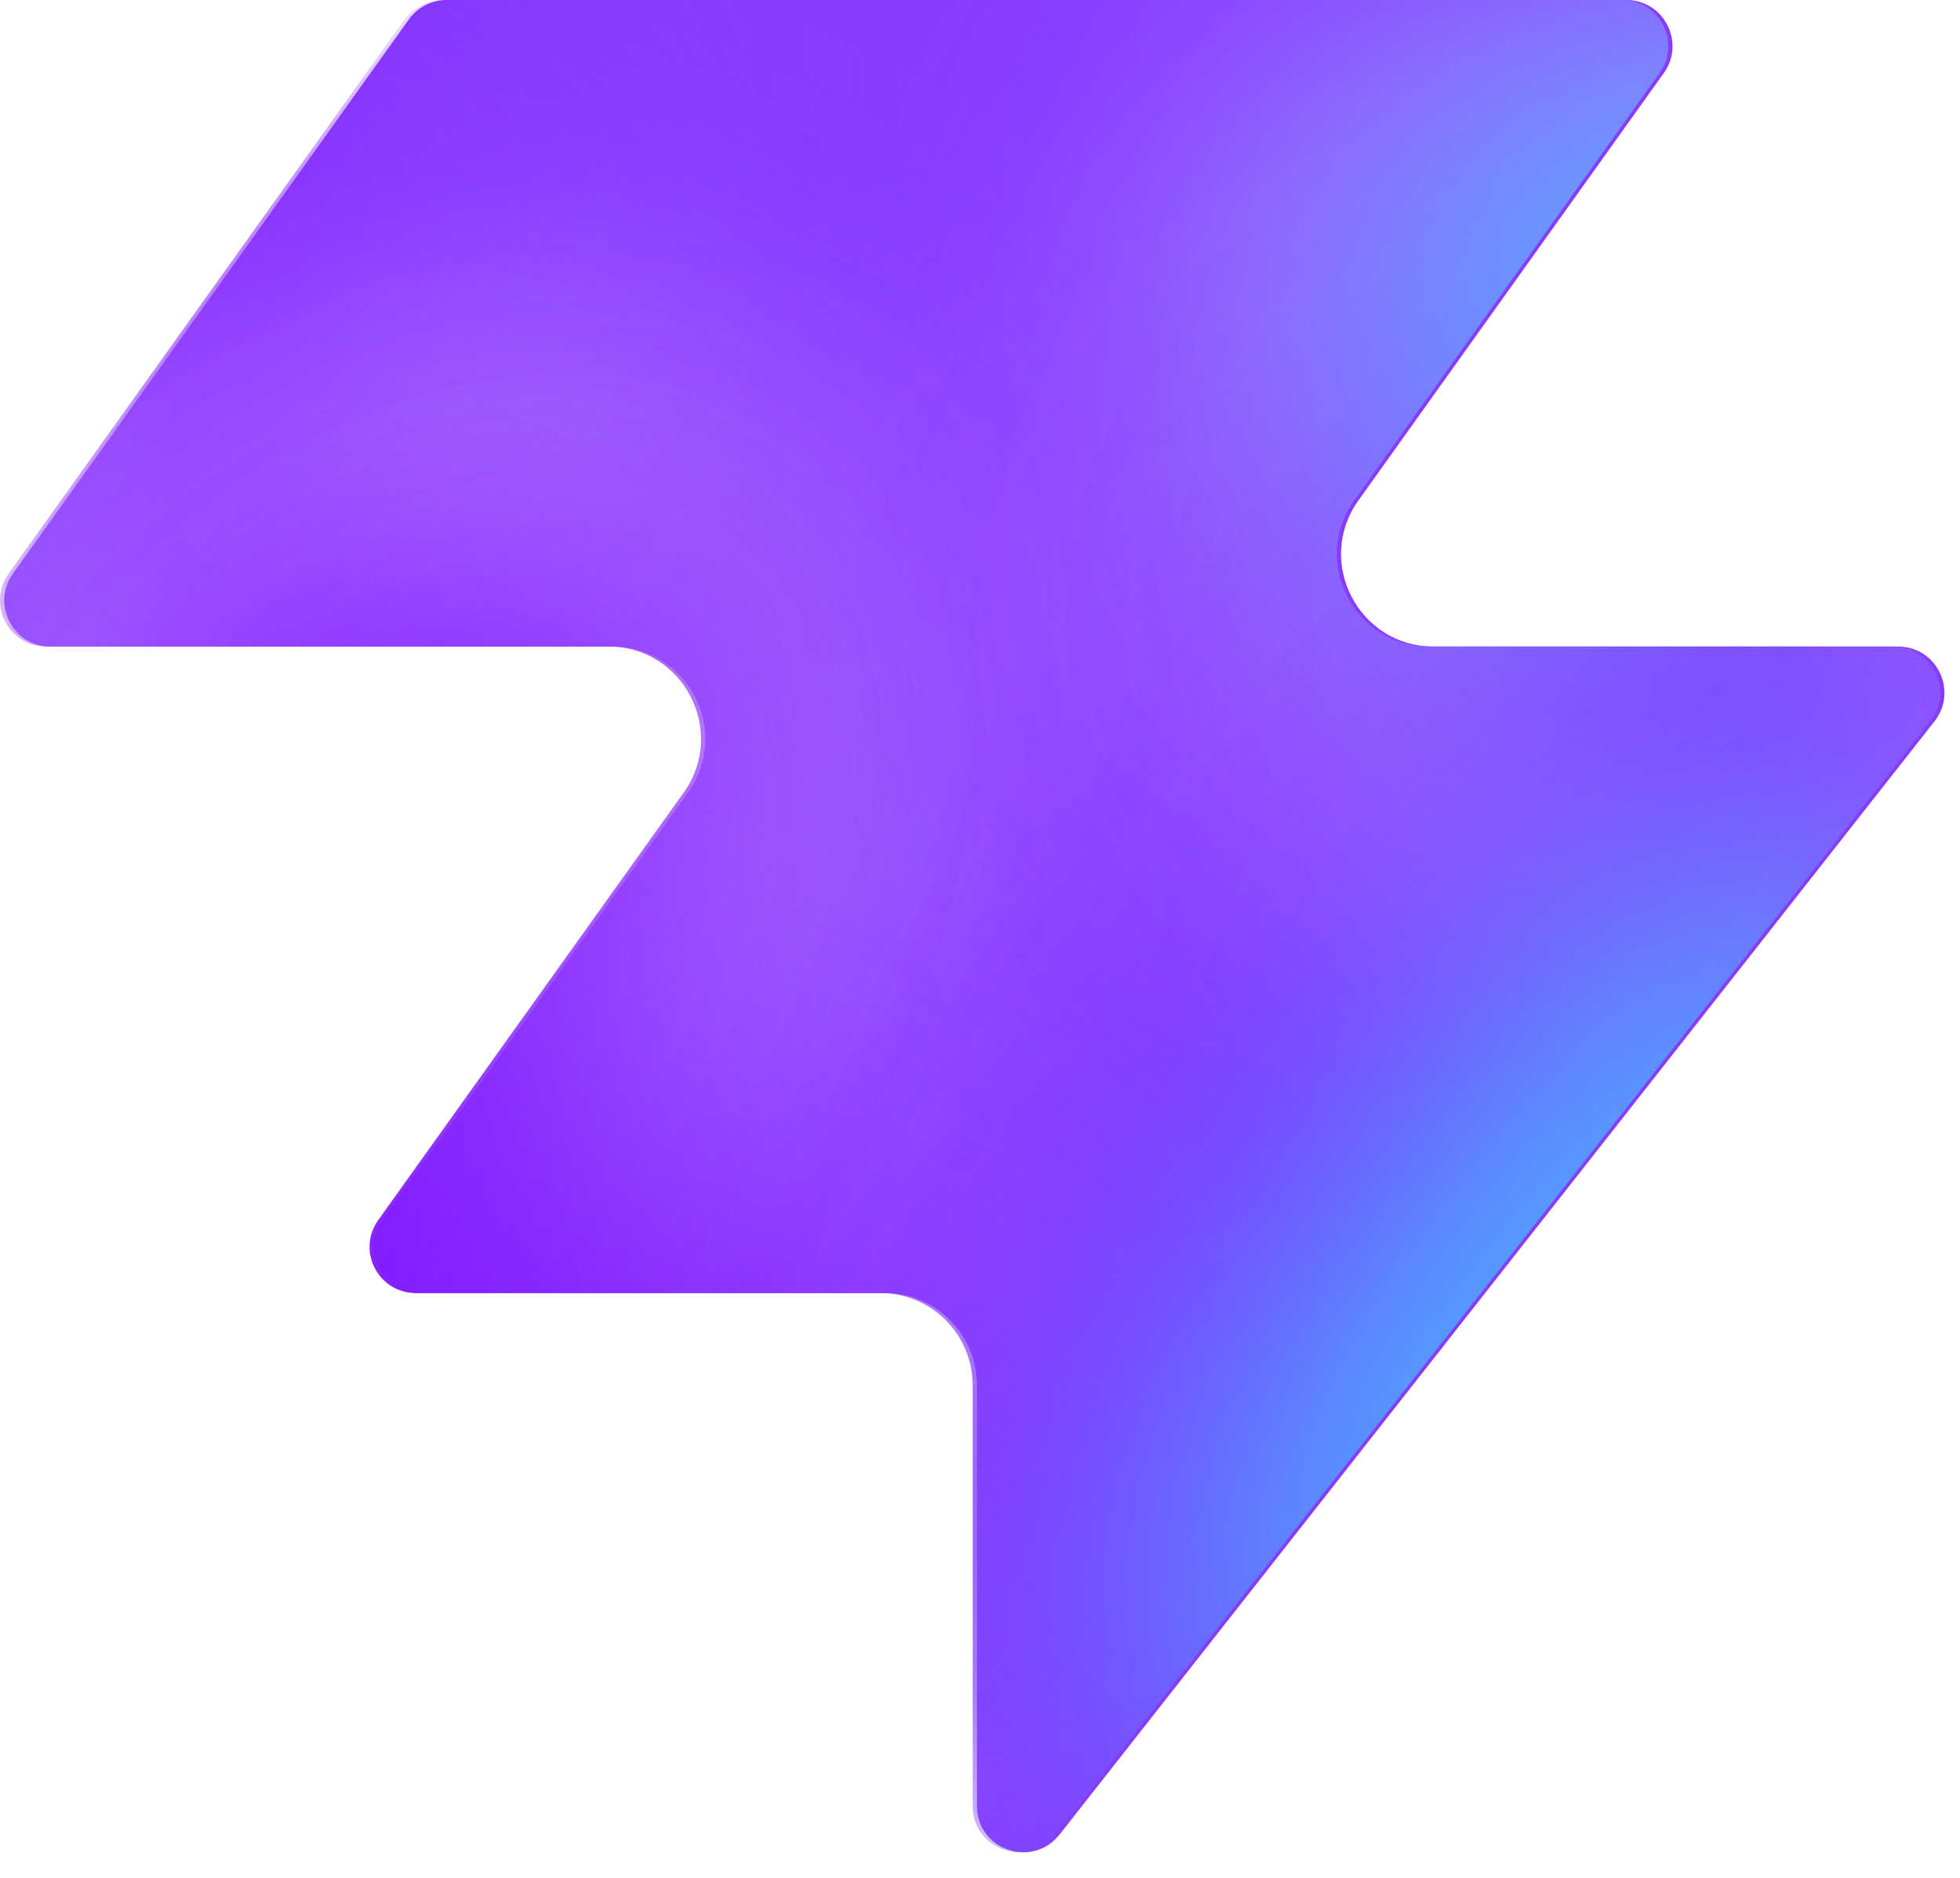
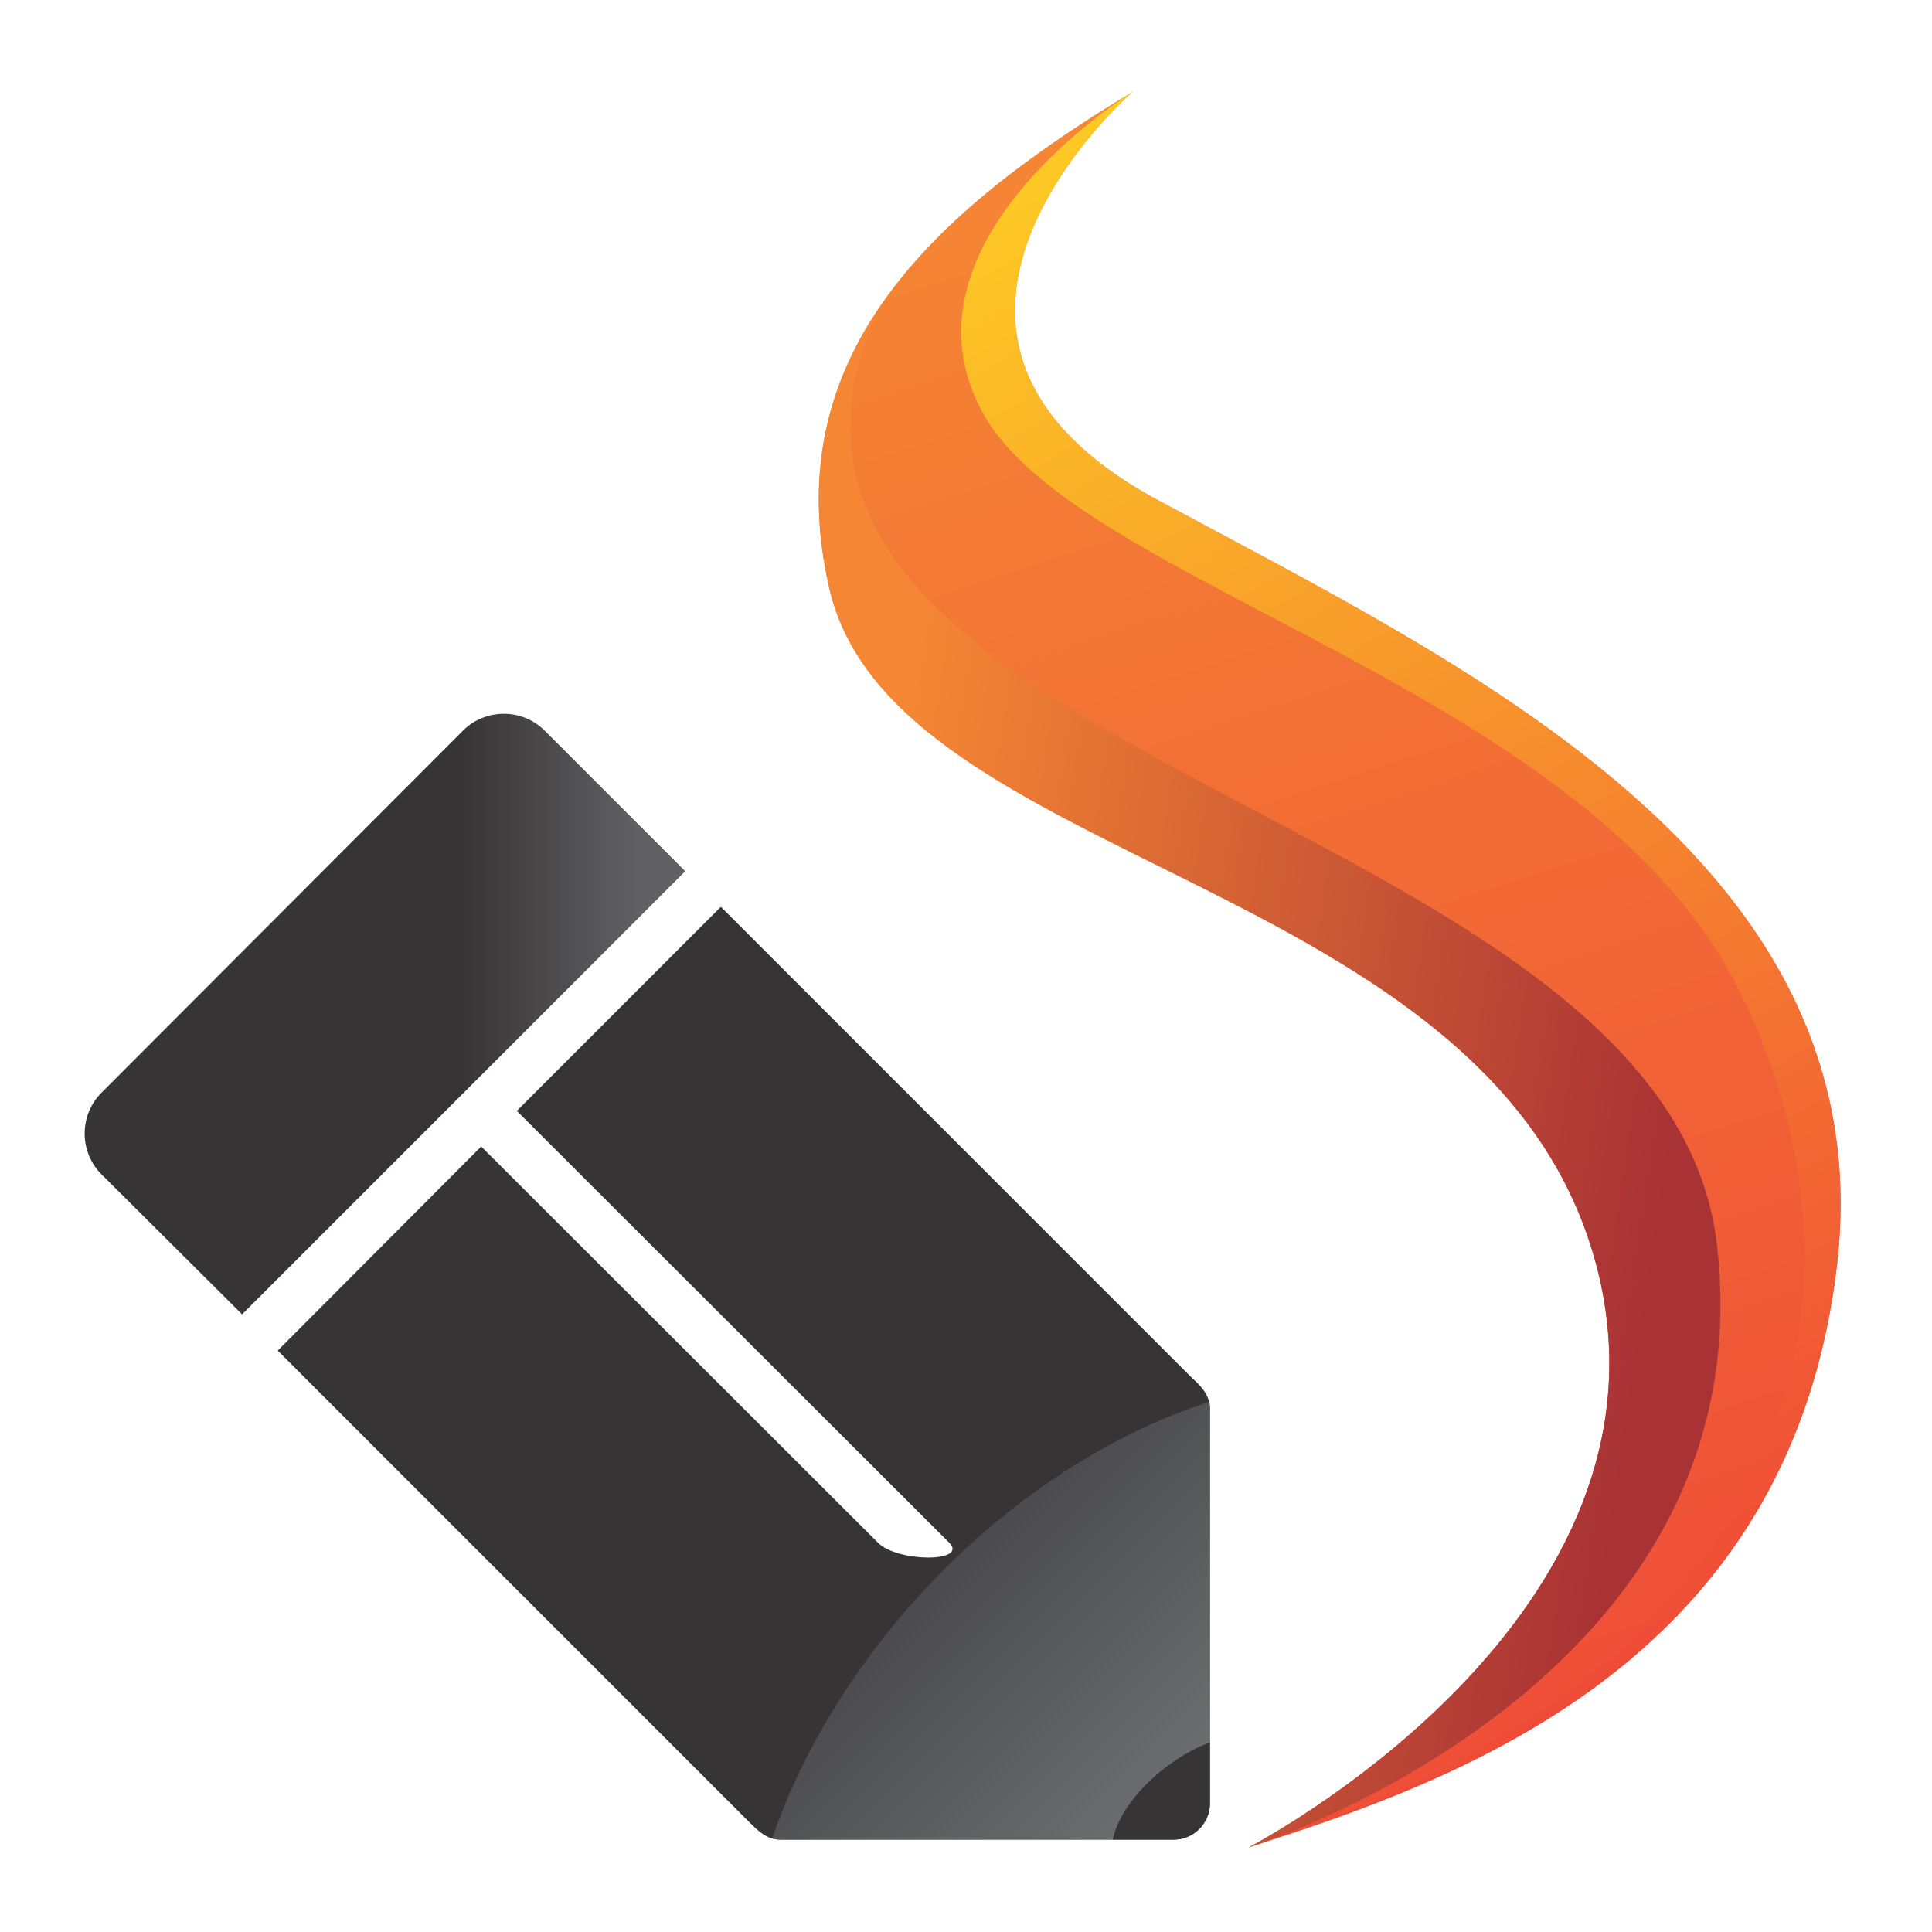
- <svg xmlns="http://www.w3.org/2000/svg" width="48" height="46" fill="none" viewBox="0 0 48 46">
-   <path fill="#863bff" d="M25.946 44.938c-.664.845-2.021.375-2.021-.698V33.937a2.26 2.26 0 0 0-2.262-2.262H10.287c-.92 0-1.456-1.04-.92-1.788l7.48-10.471c1.07-1.497 0-3.578-1.842-3.578H1.237c-.92 0-1.456-1.04-.92-1.788L10.013.474c.214-.297.556-.474.92-.474h28.894c.92 0 1.456 1.04.92 1.788l-7.48 10.471c-1.07 1.498 0 3.579 1.842 3.579h11.377c.943 0 1.473 1.088.89 1.83L25.947 44.94z" style="fill:#863bff;fill:color(display-p3 .525 .23 1);fill-opacity:1" />
-   <mask id="a" width="48" height="46" x="0" y="0" maskUnits="userSpaceOnUse" style="mask-type:alpha">
-     <path fill="#000" d="M25.842 44.938c-.664.844-2.021.375-2.021-.698V33.937a2.26 2.26 0 0 0-2.262-2.262H10.183c-.92 0-1.456-1.04-.92-1.788l7.48-10.471c1.07-1.498 0-3.579-1.842-3.579H1.133c-.92 0-1.456-1.04-.92-1.787L9.91.473c.214-.297.556-.474.92-.474h28.894c.92 0 1.456 1.04.92 1.788l-7.48 10.471c-1.07 1.498 0 3.578 1.842 3.578h11.377c.943 0 1.473 1.088.89 1.832L25.843 44.94z" style="fill:#000;fill-opacity:1" />
-   </mask>
-   <g mask="url(#a)">
-     <g filter="url(#b)">
-       <ellipse cx="5.508" cy="14.704" fill="#ede6ff" rx="5.508" ry="14.704" style="fill:#ede6ff;fill:color(display-p3 .927 .903 1);fill-opacity:1" transform="matrix(.00324 1 1 -.00324 -4.47 31.516)" />
-     </g>
-     <g filter="url(#c)">
-       <ellipse cx="10.399" cy="29.851" fill="#ede6ff" rx="10.399" ry="29.851" style="fill:#ede6ff;fill:color(display-p3 .927 .903 1);fill-opacity:1" transform="matrix(.00324 1 1 -.00324 -39.328 7.883)" />
-     </g>
-     <g filter="url(#d)">
-       <ellipse cx="5.508" cy="30.487" fill="#7e14ff" rx="5.508" ry="30.487" style="fill:#7e14ff;fill:color(display-p3 .492 .077 1);fill-opacity:1" transform="rotate(89.814 -25.913 -14.639)scale(1 -1)" />
-     </g>
-     <g filter="url(#e)">
-       <ellipse cx="5.508" cy="30.599" fill="#7e14ff" rx="5.508" ry="30.599" style="fill:#7e14ff;fill:color(display-p3 .492 .077 1);fill-opacity:1" transform="rotate(89.814 -32.644 -3.334)scale(1 -1)" />
-     </g>
-     <g filter="url(#f)">
-       <ellipse cx="5.508" cy="30.599" fill="#7e14ff" rx="5.508" ry="30.599" style="fill:#7e14ff;fill:color(display-p3 .492 .077 1);fill-opacity:1" transform="matrix(.00324 1 1 -.00324 -34.34 30.47)" />
-     </g>
-     <g filter="url(#g)">
-       <ellipse cx="14.072" cy="22.078" fill="#ede6ff" rx="14.072" ry="22.078" style="fill:#ede6ff;fill:color(display-p3 .927 .903 1);fill-opacity:1" transform="rotate(93.35 24.506 48.493)scale(-1 1)" />
-     </g>
-     <g filter="url(#h)">
-       <ellipse cx="3.47" cy="21.501" fill="#7e14ff" rx="3.47" ry="21.501" style="fill:#7e14ff;fill:color(display-p3 .492 .077 1);fill-opacity:1" transform="rotate(89.009 28.708 47.59)scale(-1 1)" />
-     </g>
-     <g filter="url(#i)">
-       <ellipse cx="3.47" cy="21.501" fill="#7e14ff" rx="3.47" ry="21.501" style="fill:#7e14ff;fill:color(display-p3 .492 .077 1);fill-opacity:1" transform="rotate(89.009 28.708 47.59)scale(-1 1)" />
-     </g>
-     <g filter="url(#j)">
-       <ellipse cx=".387" cy="8.972" fill="#7e14ff" rx="4.407" ry="29.108" style="fill:#7e14ff;fill:color(display-p3 .492 .077 1);fill-opacity:1" transform="rotate(39.51 .387 8.972)" />
-     </g>
-     <g filter="url(#k)">
-       <ellipse cx="47.523" cy="-6.092" fill="#7e14ff" rx="4.407" ry="29.108" style="fill:#7e14ff;fill:color(display-p3 .492 .077 1);fill-opacity:1" transform="rotate(37.892 47.523 -6.092)" />
-     </g>
-     <g filter="url(#l)">
-       <ellipse cx="41.412" cy="6.333" fill="#47bfff" rx="5.971" ry="9.665" style="fill:#47bfff;fill:color(display-p3 .28 .748 1);fill-opacity:1" transform="rotate(37.892 41.412 6.333)" />
-     </g>
-     <g filter="url(#m)">
-       <ellipse cx="-1.879" cy="38.332" fill="#7e14ff" rx="4.407" ry="29.108" style="fill:#7e14ff;fill:color(display-p3 .492 .077 1);fill-opacity:1" transform="rotate(37.892 -1.88 38.332)" />
-     </g>
-     <g filter="url(#n)">
-       <ellipse cx="-1.879" cy="38.332" fill="#7e14ff" rx="4.407" ry="29.108" style="fill:#7e14ff;fill:color(display-p3 .492 .077 1);fill-opacity:1" transform="rotate(37.892 -1.88 38.332)" />
-     </g>
-     <g filter="url(#o)">
-       <ellipse cx="35.651" cy="29.907" fill="#7e14ff" rx="4.407" ry="29.108" style="fill:#7e14ff;fill:color(display-p3 .492 .077 1);fill-opacity:1" transform="rotate(37.892 35.651 29.907)" />
-     </g>
-     <g filter="url(#p)">
-       <ellipse cx="38.418" cy="32.4" fill="#47bfff" rx="5.971" ry="15.297" style="fill:#47bfff;fill:color(display-p3 .28 .748 1);fill-opacity:1" transform="rotate(37.892 38.418 32.4)" />
+ <svg xmlns="http://www.w3.org/2000/svg" xmlns:xlink="http://www.w3.org/1999/xlink" xml:space="preserve" width="32px" height="32px" version="1.1" style="shape-rendering:geometricPrecision; text-rendering:geometricPrecision; image-rendering:optimizeQuality; fill-rule:evenodd; clip-rule:evenodd" viewBox="0 0 32 32">
+   <defs>
+     <style type="text/css">
+    
+     .fil3 {fill:#373435}
+     .fil0 {fill:url(#id0)}
+     .fil5 {fill:url(#id1)}
+     .fil1 {fill:url(#id2)}
+     .fil4 {fill:url(#id3)}
+     .fil6 {fill:url(#id4)}
+     .fil2 {fill:url(#id5)}
+    
+   </style>
+     <linearGradient id="id0" gradientUnits="userSpaceOnUse" x1="10.54" y1="14.55" x2="7.63" y2="14.55">
+       <stop offset="0" style="stop-opacity:1; stop-color:#606062" />
+       <stop offset="1" style="stop-opacity:1; stop-color:#373435" />
+     </linearGradient>
+     <linearGradient id="id1" gradientUnits="userSpaceOnUse" x1="14.21" y1="17.32" x2="27.61" y2="19.4">
+       <stop offset="0" style="stop-opacity:1; stop-color:#F58634" />
+       <stop offset="1" style="stop-opacity:1; stop-color:#A93235" />
+     </linearGradient>
+     <linearGradient id="id2" gradientUnits="userSpaceOnUse" xlink:href="#id0" x1="18.01" y1="28.8" x2="16.51" y2="27.3">
+   </linearGradient>
+     <linearGradient id="id3" gradientUnits="userSpaceOnUse" x1="18.47" y1="1.92" x2="27.38" y2="29.68">
+       <stop offset="0" style="stop-opacity:1; stop-color:#F58634" />
+       <stop offset="1" style="stop-opacity:1; stop-color:#EF4B37" />
+     </linearGradient>
+     <linearGradient id="id4" gradientUnits="userSpaceOnUse" x1="12.2" y1="0.74" x2="27.67" y2="27.33">
+       <stop offset="0" style="stop-opacity:1; stop-color:#FFDD21" />
+       <stop offset="1" style="stop-opacity:1; stop-color:#EF4B37" />
+     </linearGradient>
+     <linearGradient id="id5" gradientUnits="userSpaceOnUse" x1="18.88" y1="29.67" x2="15.44" y2="26.23">
+       <stop offset="0" style="stop-opacity:1; stop-color:#696B6D" />
+       <stop offset="1" style="stop-opacity:1; stop-color:#4B4B4D" />
+     </linearGradient>
+   </defs>
+   <g id="Layer_x0020_1">
+     <g id="_2127778969200">
+       <g>
+         <path class="fil0" d="M7.67 12.1l-5.99 6c-0.37,0.37 -0.37,0.98 0,1.35l2.33 2.32 7.34 -7.34 -2.33 -2.33c-0.37,-0.37 -0.98,-0.37 -1.35,0z" />
+         <path class="fil1" d="M11.94 15.02l-3.38 3.38 7.16 7.15c0.33,0.33 -0.86,0.33 -1.18,0l-6.57 -6.56 -3.37 3.38 7.81 7.81c0.14,0.14 0.29,0.29 0.51,0.29l6.52 0c0.33,0 0.6,-0.27 0.6,-0.6l0 -6.53c0,-0.21 -0.11,-0.35 -0.29,-0.51l-7.81 -7.81z" />
+         <path class="fil2" d="M12.79 30.45c0.04,0.01 0.08,0.02 0.13,0.02l6.52 0c0.33,0 0.6,-0.27 0.6,-0.6l0 -6.53c0,-0.04 0,-0.08 -0.01,-0.12 -3.31,1.07 -6.17,4.1 -7.24,7.23z" />
+         <path class="fil3" d="M18.43 30.47l1.01 0c0.33,0 0.6,-0.27 0.6,-0.6l0 -1.01c-0.7,0.26 -1.4,0.91 -1.58,1.5l-0.03 0.11z" />
+       </g>
+       <g>
+         <path class="fil4" d="M13.74 9.76c1.08,4.6 10.92,4.76 12.68,11.12 1.63,5.91 -5.74,9.72 -5.74,9.72 3.45,-1.11 8.99,-3.03 9.75,-9.68 0.75,-6.65 -6.15,-9.89 -11.24,-12.63 -5.09,-2.73 -0.43,-6.77 -0.43,-6.77 -3.29,1.98 -5.92,4.36 -5.02,8.24z" />
+         <path class="fil5" d="M20.68 30.6c0,0 8.59,-2.67 7.76,-9.97 -0.83,-7.3 -17.35,-8 -13.88,-15.53 -0.87,1.29 -1.25,2.8 -0.82,4.66 1.08,4.6 10.92,4.76 12.68,11.12 1.63,5.91 -5.74,9.72 -5.74,9.72z" />
+         <path class="fil6" d="M16.29 6.86c1.6,2.86 10.07,4.56 12.53,9.57 2.44,4.96 1,11.09 -7.6,13.99 3.46,-1.14 8.49,-3.19 9.21,-9.5 0.75,-6.65 -6.15,-9.89 -11.24,-12.63 -5.09,-2.73 -0.43,-6.77 -0.43,-6.77 0,0 -4.06,2.49 -2.47,5.34z" />
+       </g>
    </g>
  </g>
-   <defs>
-     <filter id="b" width="60.045" height="41.654" x="-19.77" y="16.149" color-interpolation-filters="sRGB" filterUnits="userSpaceOnUse">
-       <feFlood flood-opacity="0" result="BackgroundImageFix" />
-       <feBlend in="SourceGraphic" in2="BackgroundImageFix" result="shape" />
-       <feGaussianBlur result="effect1_foregroundBlur_2002_17158" stdDeviation="7.659" />
-     </filter>
-     <filter id="c" width="90.34" height="51.437" x="-54.613" y="-7.533" color-interpolation-filters="sRGB" filterUnits="userSpaceOnUse">
-       <feFlood flood-opacity="0" result="BackgroundImageFix" />
-       <feBlend in="SourceGraphic" in2="BackgroundImageFix" result="shape" />
-       <feGaussianBlur result="effect1_foregroundBlur_2002_17158" stdDeviation="7.659" />
-     </filter>
-     <filter id="d" width="79.355" height="29.4" x="-49.64" y="2.03" color-interpolation-filters="sRGB" filterUnits="userSpaceOnUse">
-       <feFlood flood-opacity="0" result="BackgroundImageFix" />
-       <feBlend in="SourceGraphic" in2="BackgroundImageFix" result="shape" />
-       <feGaussianBlur result="effect1_foregroundBlur_2002_17158" stdDeviation="4.596" />
-     </filter>
-     <filter id="e" width="79.579" height="29.4" x="-45.045" y="20.029" color-interpolation-filters="sRGB" filterUnits="userSpaceOnUse">
-       <feFlood flood-opacity="0" result="BackgroundImageFix" />
-       <feBlend in="SourceGraphic" in2="BackgroundImageFix" result="shape" />
-       <feGaussianBlur result="effect1_foregroundBlur_2002_17158" stdDeviation="4.596" />
-     </filter>
-     <filter id="f" width="79.579" height="29.4" x="-43.513" y="21.178" color-interpolation-filters="sRGB" filterUnits="userSpaceOnUse">
-       <feFlood flood-opacity="0" result="BackgroundImageFix" />
-       <feBlend in="SourceGraphic" in2="BackgroundImageFix" result="shape" />
-       <feGaussianBlur result="effect1_foregroundBlur_2002_17158" stdDeviation="4.596" />
-     </filter>
-     <filter id="g" width="74.749" height="58.852" x="15.756" y="-17.901" color-interpolation-filters="sRGB" filterUnits="userSpaceOnUse">
-       <feFlood flood-opacity="0" result="BackgroundImageFix" />
-       <feBlend in="SourceGraphic" in2="BackgroundImageFix" result="shape" />
-       <feGaussianBlur result="effect1_foregroundBlur_2002_17158" stdDeviation="7.659" />
-     </filter>
-     <filter id="h" width="61.377" height="25.362" x="23.548" y="2.284" color-interpolation-filters="sRGB" filterUnits="userSpaceOnUse">
-       <feFlood flood-opacity="0" result="BackgroundImageFix" />
-       <feBlend in="SourceGraphic" in2="BackgroundImageFix" result="shape" />
-       <feGaussianBlur result="effect1_foregroundBlur_2002_17158" stdDeviation="4.596" />
-     </filter>
-     <filter id="i" width="61.377" height="25.362" x="23.548" y="2.284" color-interpolation-filters="sRGB" filterUnits="userSpaceOnUse">
-       <feFlood flood-opacity="0" result="BackgroundImageFix" />
-       <feBlend in="SourceGraphic" in2="BackgroundImageFix" result="shape" />
-       <feGaussianBlur result="effect1_foregroundBlur_2002_17158" stdDeviation="4.596" />
-     </filter>
-     <filter id="j" width="56.045" height="63.649" x="-27.636" y="-22.853" color-interpolation-filters="sRGB" filterUnits="userSpaceOnUse">
-       <feFlood flood-opacity="0" result="BackgroundImageFix" />
-       <feBlend in="SourceGraphic" in2="BackgroundImageFix" result="shape" />
-       <feGaussianBlur result="effect1_foregroundBlur_2002_17158" stdDeviation="4.596" />
-     </filter>
-     <filter id="k" width="54.814" height="64.646" x="20.116" y="-38.415" color-interpolation-filters="sRGB" filterUnits="userSpaceOnUse">
-       <feFlood flood-opacity="0" result="BackgroundImageFix" />
-       <feBlend in="SourceGraphic" in2="BackgroundImageFix" result="shape" />
-       <feGaussianBlur result="effect1_foregroundBlur_2002_17158" stdDeviation="4.596" />
-     </filter>
-     <filter id="l" width="33.541" height="35.313" x="24.641" y="-11.323" color-interpolation-filters="sRGB" filterUnits="userSpaceOnUse">
-       <feFlood flood-opacity="0" result="BackgroundImageFix" />
-       <feBlend in="SourceGraphic" in2="BackgroundImageFix" result="shape" />
-       <feGaussianBlur result="effect1_foregroundBlur_2002_17158" stdDeviation="4.596" />
-     </filter>
-     <filter id="m" width="54.814" height="64.646" x="-29.286" y="6.009" color-interpolation-filters="sRGB" filterUnits="userSpaceOnUse">
-       <feFlood flood-opacity="0" result="BackgroundImageFix" />
-       <feBlend in="SourceGraphic" in2="BackgroundImageFix" result="shape" />
-       <feGaussianBlur result="effect1_foregroundBlur_2002_17158" stdDeviation="4.596" />
-     </filter>
-     <filter id="n" width="54.814" height="64.646" x="-29.286" y="6.009" color-interpolation-filters="sRGB" filterUnits="userSpaceOnUse">
-       <feFlood flood-opacity="0" result="BackgroundImageFix" />
-       <feBlend in="SourceGraphic" in2="BackgroundImageFix" result="shape" />
-       <feGaussianBlur result="effect1_foregroundBlur_2002_17158" stdDeviation="4.596" />
-     </filter>
-     <filter id="o" width="54.814" height="64.646" x="8.244" y="-2.416" color-interpolation-filters="sRGB" filterUnits="userSpaceOnUse">
-       <feFlood flood-opacity="0" result="BackgroundImageFix" />
-       <feBlend in="SourceGraphic" in2="BackgroundImageFix" result="shape" />
-       <feGaussianBlur result="effect1_foregroundBlur_2002_17158" stdDeviation="4.596" />
-     </filter>
-     <filter id="p" width="39.409" height="43.623" x="18.713" y="10.588" color-interpolation-filters="sRGB" filterUnits="userSpaceOnUse">
-       <feFlood flood-opacity="0" result="BackgroundImageFix" />
-       <feBlend in="SourceGraphic" in2="BackgroundImageFix" result="shape" />
-       <feGaussianBlur result="effect1_foregroundBlur_2002_17158" stdDeviation="4.596" />
-     </filter>
-   </defs>
</svg>
